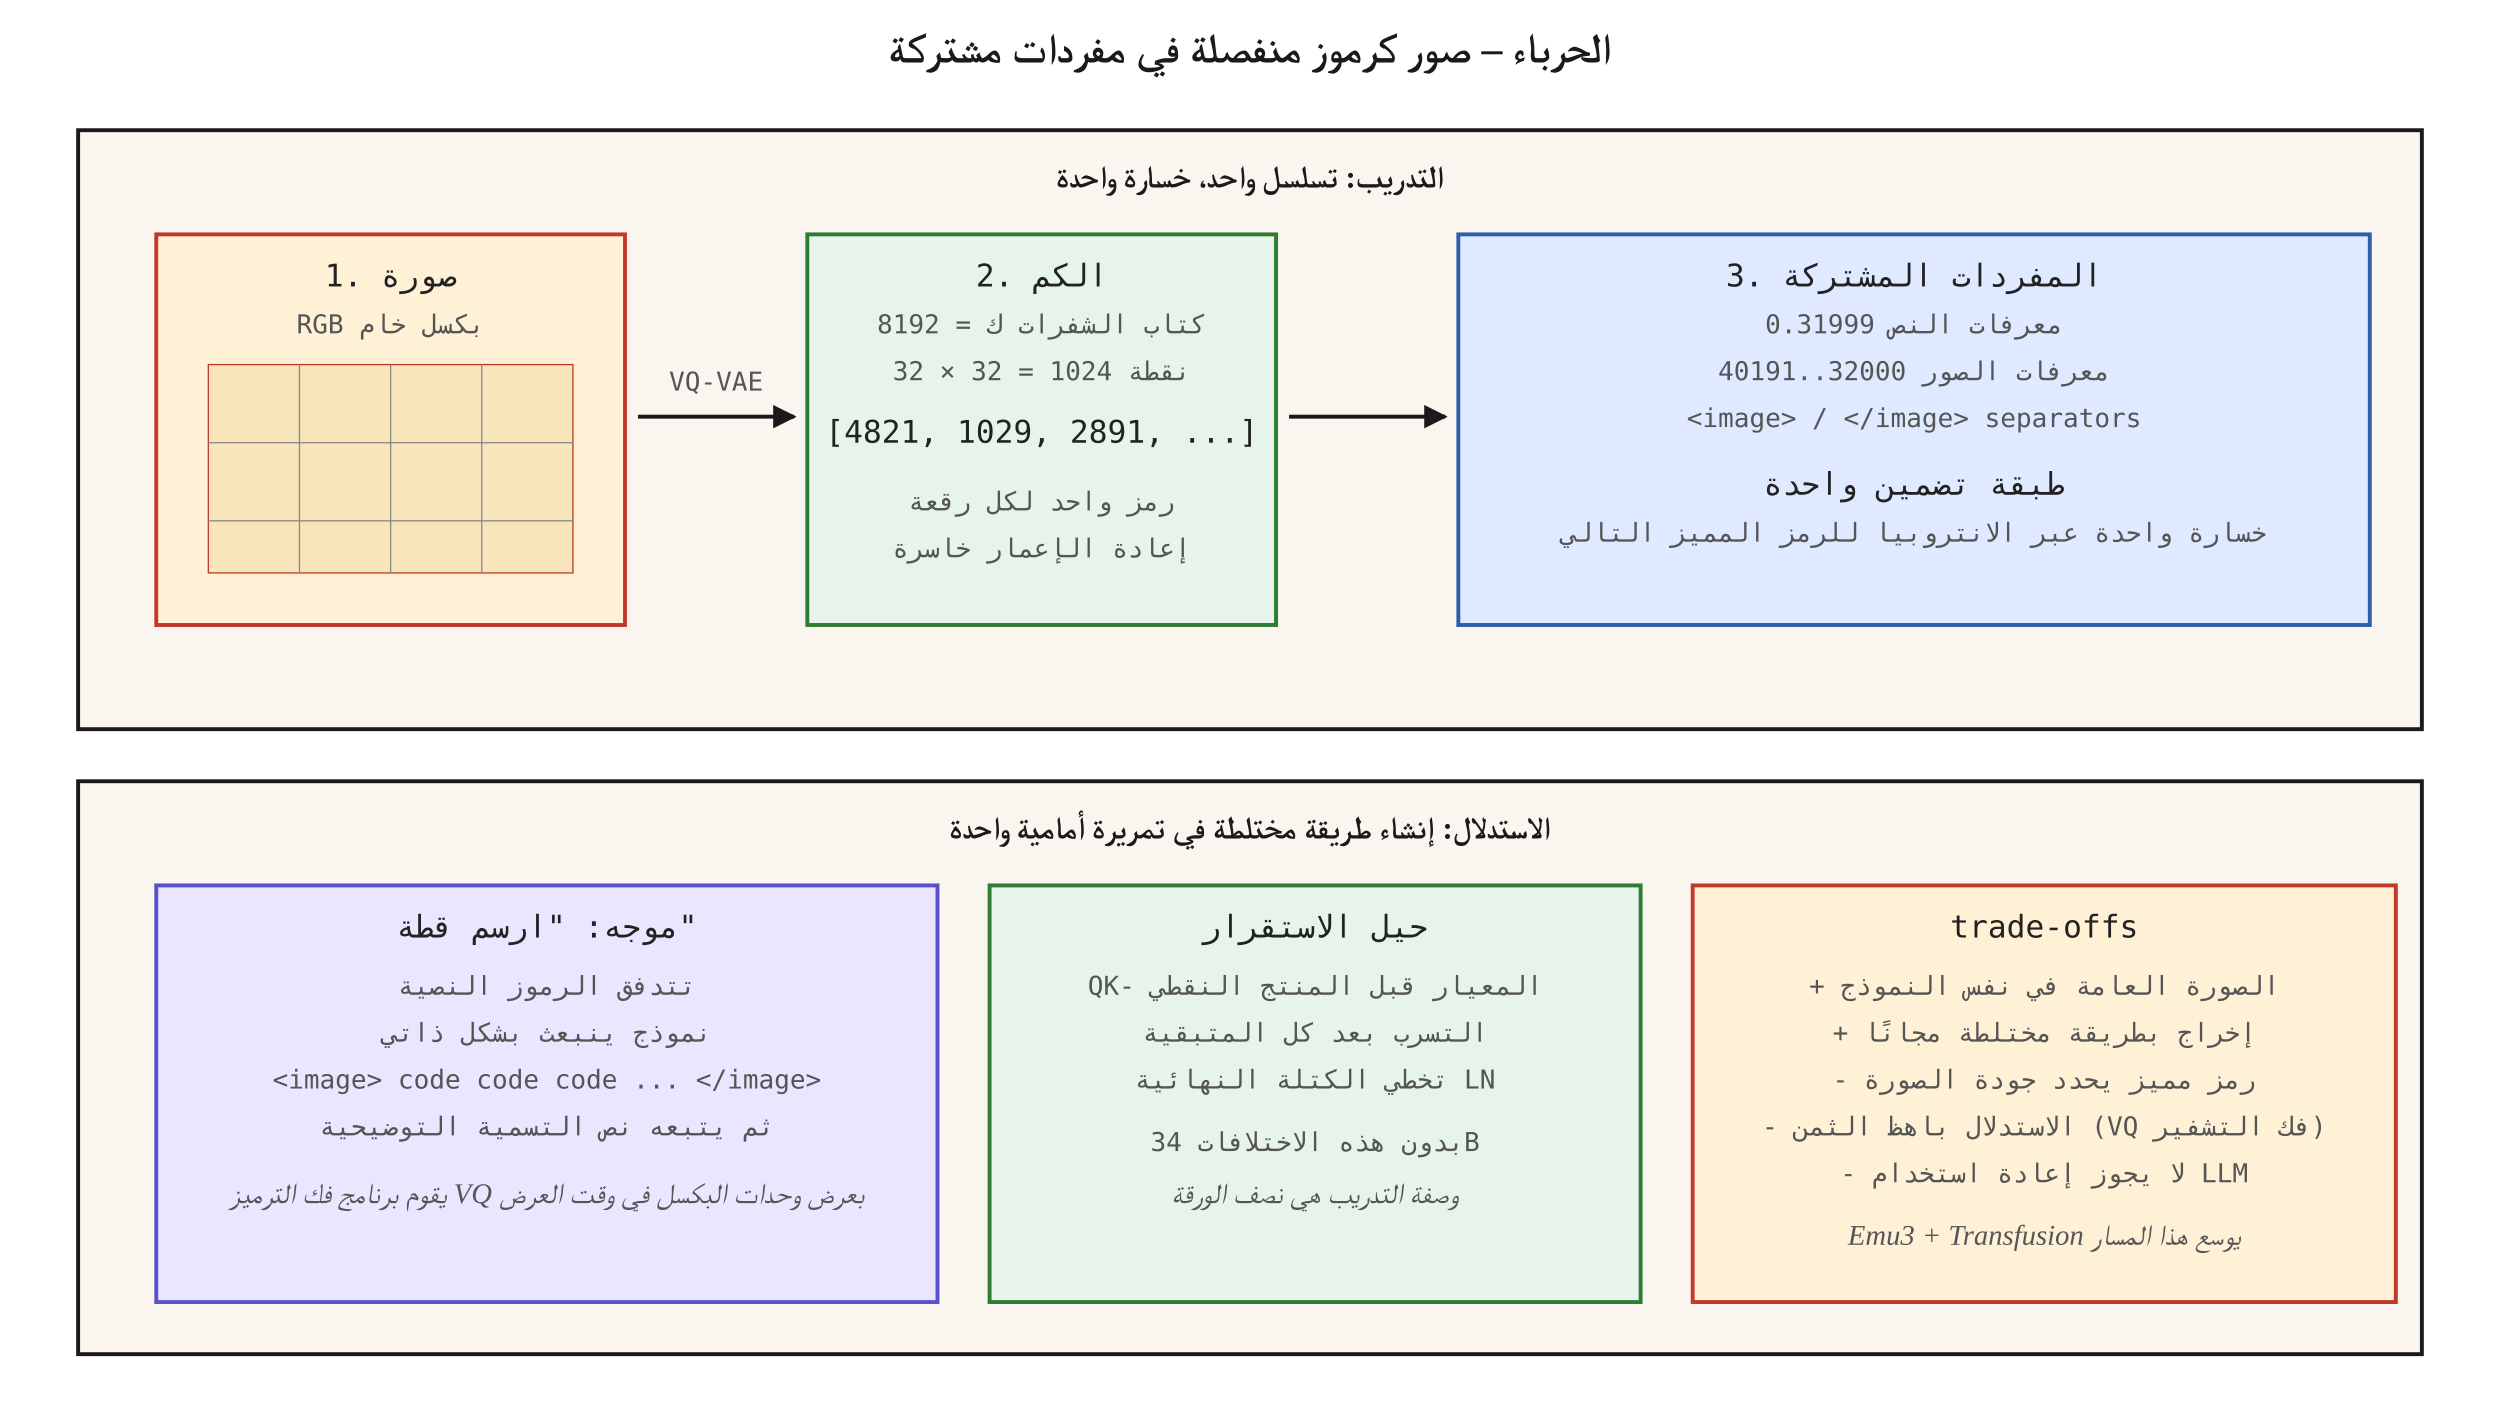
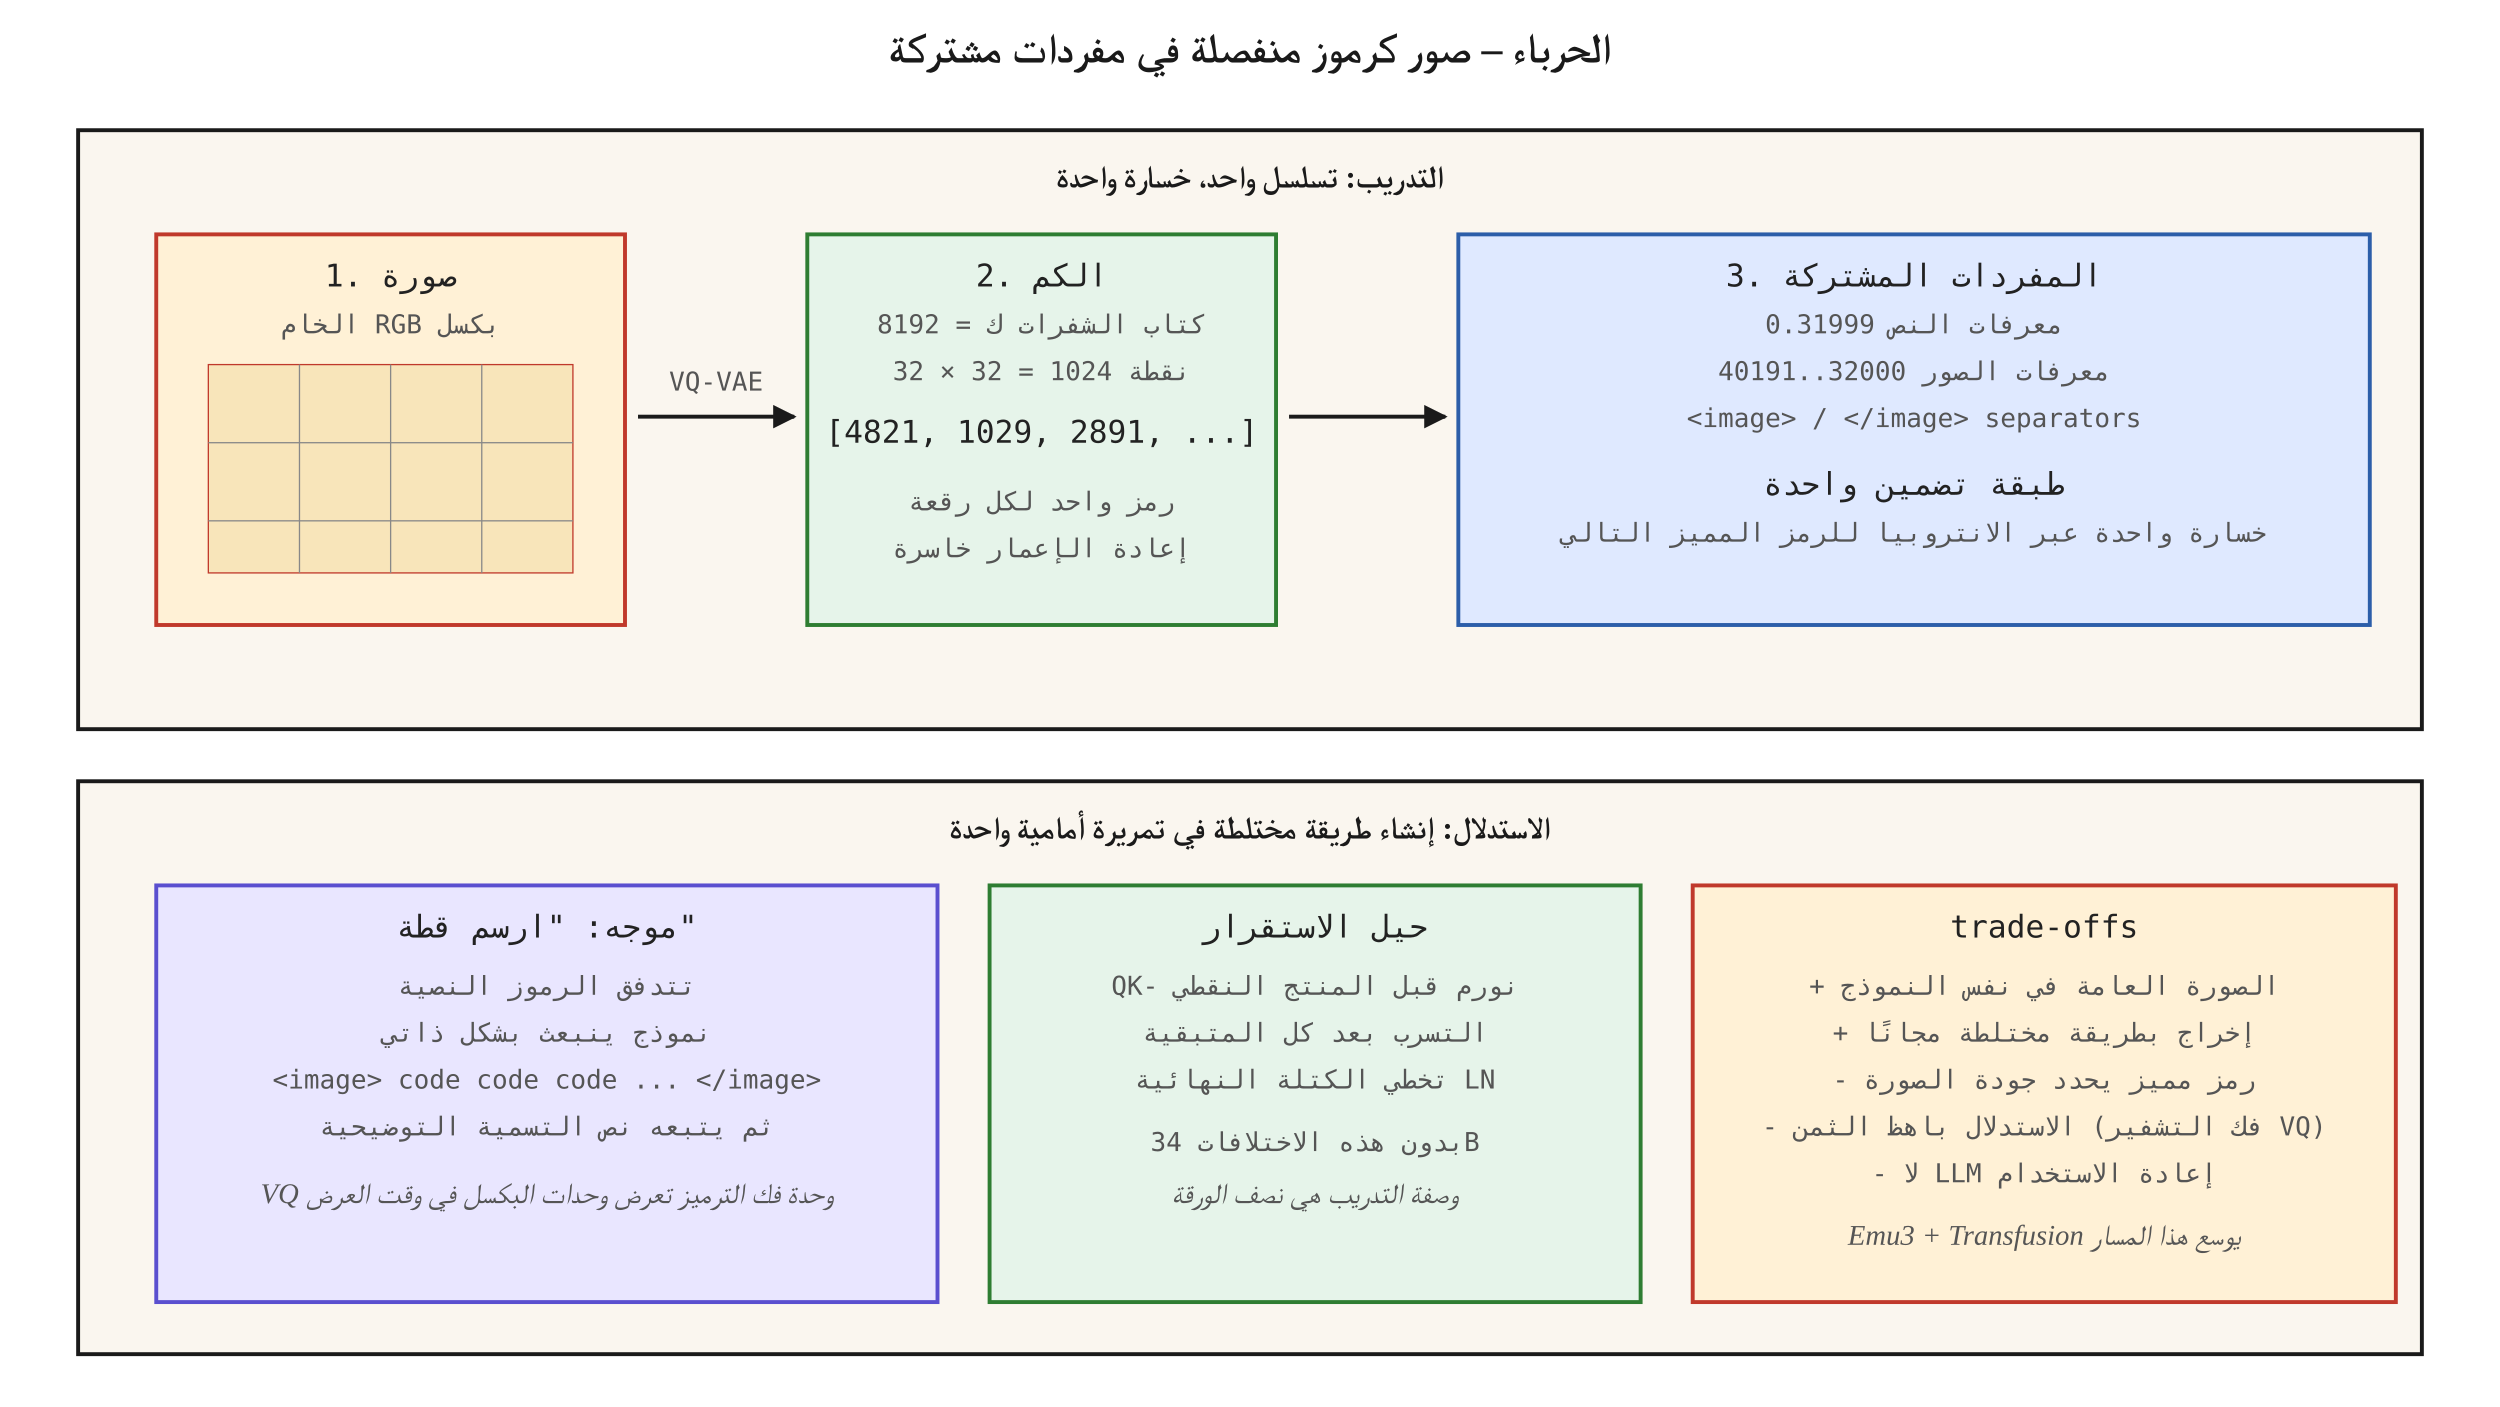
<svg xmlns="http://www.w3.org/2000/svg" viewBox="0 0 960 540" font-family="Georgia, 'Times New Roman', serif">
  <defs>
    <marker id="arrow" viewBox="0 0 10 10" refX="9" refY="5" markerWidth="6" markerHeight="6" orient="auto">
      <path d="M0,0 L10,5 L0,10 z" fill="#1a1a1a" />
    </marker>
    <style>
      .box { fill: #faf6ef; stroke: #1a1a1a; stroke-width: 1.5; }
      .hot { fill: #fff1d6; stroke: #c0392b; stroke-width: 1.5; }
      .cool { fill: #e6f4ea; stroke: #2e7d32; stroke-width: 1.5; }
      .cold { fill: #dfe9ff; stroke: #2c5ea9; stroke-width: 1.5; }
      .reg { fill: #e9e6ff; stroke: #5a4fcf; stroke-width: 1.5; }
      .step { font-size: 12px; font-family: 'Menlo', monospace; fill: #222; }
      .small { font-size: 10px; font-family: 'Menlo', monospace; fill: #555; }
      .caption { font-size: 11px; fill: #555; font-style: italic; }
      .title { font-size: 16px; font-weight: 700; fill: #1a1a1a; }
      .head { font-size: 12px; font-weight: 700; fill: #1a1a1a; }
    </style>
  </defs>
  <text x="480" y="24" text-anchor="middle" class="title">الحرباء – صور كرموز منفصلة في مفردات مشتركة</text>
  <rect x="30" y="50" width="900" height="230" class="box" />
  <text x="480" y="72" text-anchor="middle" class="head">التدريب: تسلسل واحد، خسارة واحدة</text>
  <rect x="60" y="90" width="180" height="150" class="hot" />
  <text x="150" y="110" text-anchor="middle" class="step">1. صورة</text>
-   <text x="150" y="128" text-anchor="middle" class="small">RGB بكسل خام</text>
+   <text x="150" y="128" text-anchor="middle" class="small">الخام RGB بكسل</text>
  <g stroke="#888" stroke-width="0.5">
    <rect x="80" y="140" width="140" height="80" fill="#f8e5ba" stroke="#c0392b" />
    <line x1="115" y1="140" x2="115" y2="220" />
    <line x1="150" y1="140" x2="150" y2="220" />
    <line x1="185" y1="140" x2="185" y2="220" />
    <line x1="80" y1="170" x2="220" y2="170" />
    <line x1="80" y1="200" x2="220" y2="200" />
  </g>
  <path d="M 245 160 L 305 160" stroke="#1a1a1a" stroke-width="1.5" marker-end="url(#arrow)" />
  <text x="275" y="150" text-anchor="middle" class="small">VQ-VAE</text>
  <rect x="310" y="90" width="180" height="150" class="cool" />
  <text x="400" y="110" text-anchor="middle" class="step">2. الكم</text>
  <text x="400" y="128" text-anchor="middle" class="small">كتاب الشفرات ك = 8192</text>
  <text x="400" y="146" text-anchor="middle" class="small">32 × 32 = 1024 نقطة</text>
  <text x="400" y="170" text-anchor="middle" class="step">[4821, 1029, 2891, ...]</text>
  <text x="400" y="196" text-anchor="middle" class="small">رمز واحد لكل رقعة</text>
  <text x="400" y="214" text-anchor="middle" class="small">إعادة الإعمار خاسرة</text>
  <path d="M 495 160 L 555 160" stroke="#1a1a1a" stroke-width="1.5" marker-end="url(#arrow)" />
  <rect x="560" y="90" width="350" height="150" class="cold" />
  <text x="735" y="110" text-anchor="middle" class="step">3. المفردات المشتركة</text>
  <text x="735" y="128" text-anchor="middle" class="small">معرفات النص 0.31999</text>
  <text x="735" y="146" text-anchor="middle" class="small">معرفات الصور 32000..40191</text>
  <text x="735" y="164" text-anchor="middle" class="small">&lt;image&gt; / &lt;/image&gt; separators</text>
  <text x="735" y="190" text-anchor="middle" class="step">طبقة تضمين واحدة</text>
  <text x="735" y="208" text-anchor="middle" class="small">خسارة واحدة عبر الانتروبيا للرمز المميز التالي</text>
  <rect x="30" y="300" width="900" height="220" class="box" />
  <text x="480" y="322" text-anchor="middle" class="head">الاستدلال: إنشاء طريقة مختلطة في تمريرة أمامية واحدة</text>
  <rect x="60" y="340" width="300" height="160" class="reg" />
  <text x="210" y="360" text-anchor="middle" class="step">موجه: "ارسم قطة"</text>
  <text x="210" y="382" text-anchor="middle" class="small">تتدفق الرموز النصية</text>
  <text x="210" y="400" text-anchor="middle" class="small">نموذج ينبعث بشكل ذاتي</text>
  <text x="210" y="418" text-anchor="middle" class="small">&lt;image&gt; code code code ... &lt;/image&gt;</text>
  <text x="210" y="436" text-anchor="middle" class="small">ثم يتبعه نص التسمية التوضيحية</text>
-   <text x="210" y="462" text-anchor="middle" class="caption">يقوم برنامج فك الترميز VQ بعرض وحدات البكسل في وقت العرض</text>
+   <text x="210" y="462" text-anchor="middle" class="caption">VQ وحدة فك الترميز تعرض وحدات البكسل في وقت العرض</text>
  <rect x="380" y="340" width="250" height="160" class="cool" />
  <text x="505" y="360" text-anchor="middle" class="step">حيل الاستقرار</text>
-   <text x="505" y="382" text-anchor="middle" class="small">QK- المعيار قبل المنتج النقطي</text>
+   <text x="505" y="382" text-anchor="middle" class="small">QK- ​​نورم قبل المنتج النقطي</text>
  <text x="505" y="400" text-anchor="middle" class="small">التسرب بعد كل المتبقية</text>
  <text x="505" y="418" text-anchor="middle" class="small">تخطي الكتلة النهائية LN</text>
  <text x="505" y="442" text-anchor="middle" class="small">بدون هذه الاختلافات 34B</text>
  <text x="505" y="462" text-anchor="middle" class="caption">وصفة التدريب هي نصف الورقة</text>
  <rect x="650" y="340" width="270" height="160" class="hot" />
  <text x="785" y="360" text-anchor="middle" class="step">trade-offs</text>
  <text x="785" y="382" text-anchor="middle" class="small">+ الصورة العامة في نفس النموذج</text>
  <text x="785" y="400" text-anchor="middle" class="small">+ إخراج بطريقة مختلطة مجانًا</text>
  <text x="785" y="418" text-anchor="middle" class="small">- رمز مميز يحدد جودة الصورة</text>
-   <text x="785" y="436" text-anchor="middle" class="small">- الاستدلال باهظ الثمن (VQ فك التشفير)</text>
-   <text x="785" y="454" text-anchor="middle" class="small">- لا يجوز إعادة استخدام LLM</text>
+   <text x="785" y="436" text-anchor="middle" class="small">- الاستدلال باهظ الثمن (فك التشفير VQ)</text>
+   <text x="785" y="454" text-anchor="middle" class="small">- لا LLM إعادة الاستخدام</text>
  <text x="785" y="478" text-anchor="middle" class="caption">Emu3 + Transfusion يوسع هذا المسار</text>
</svg>
